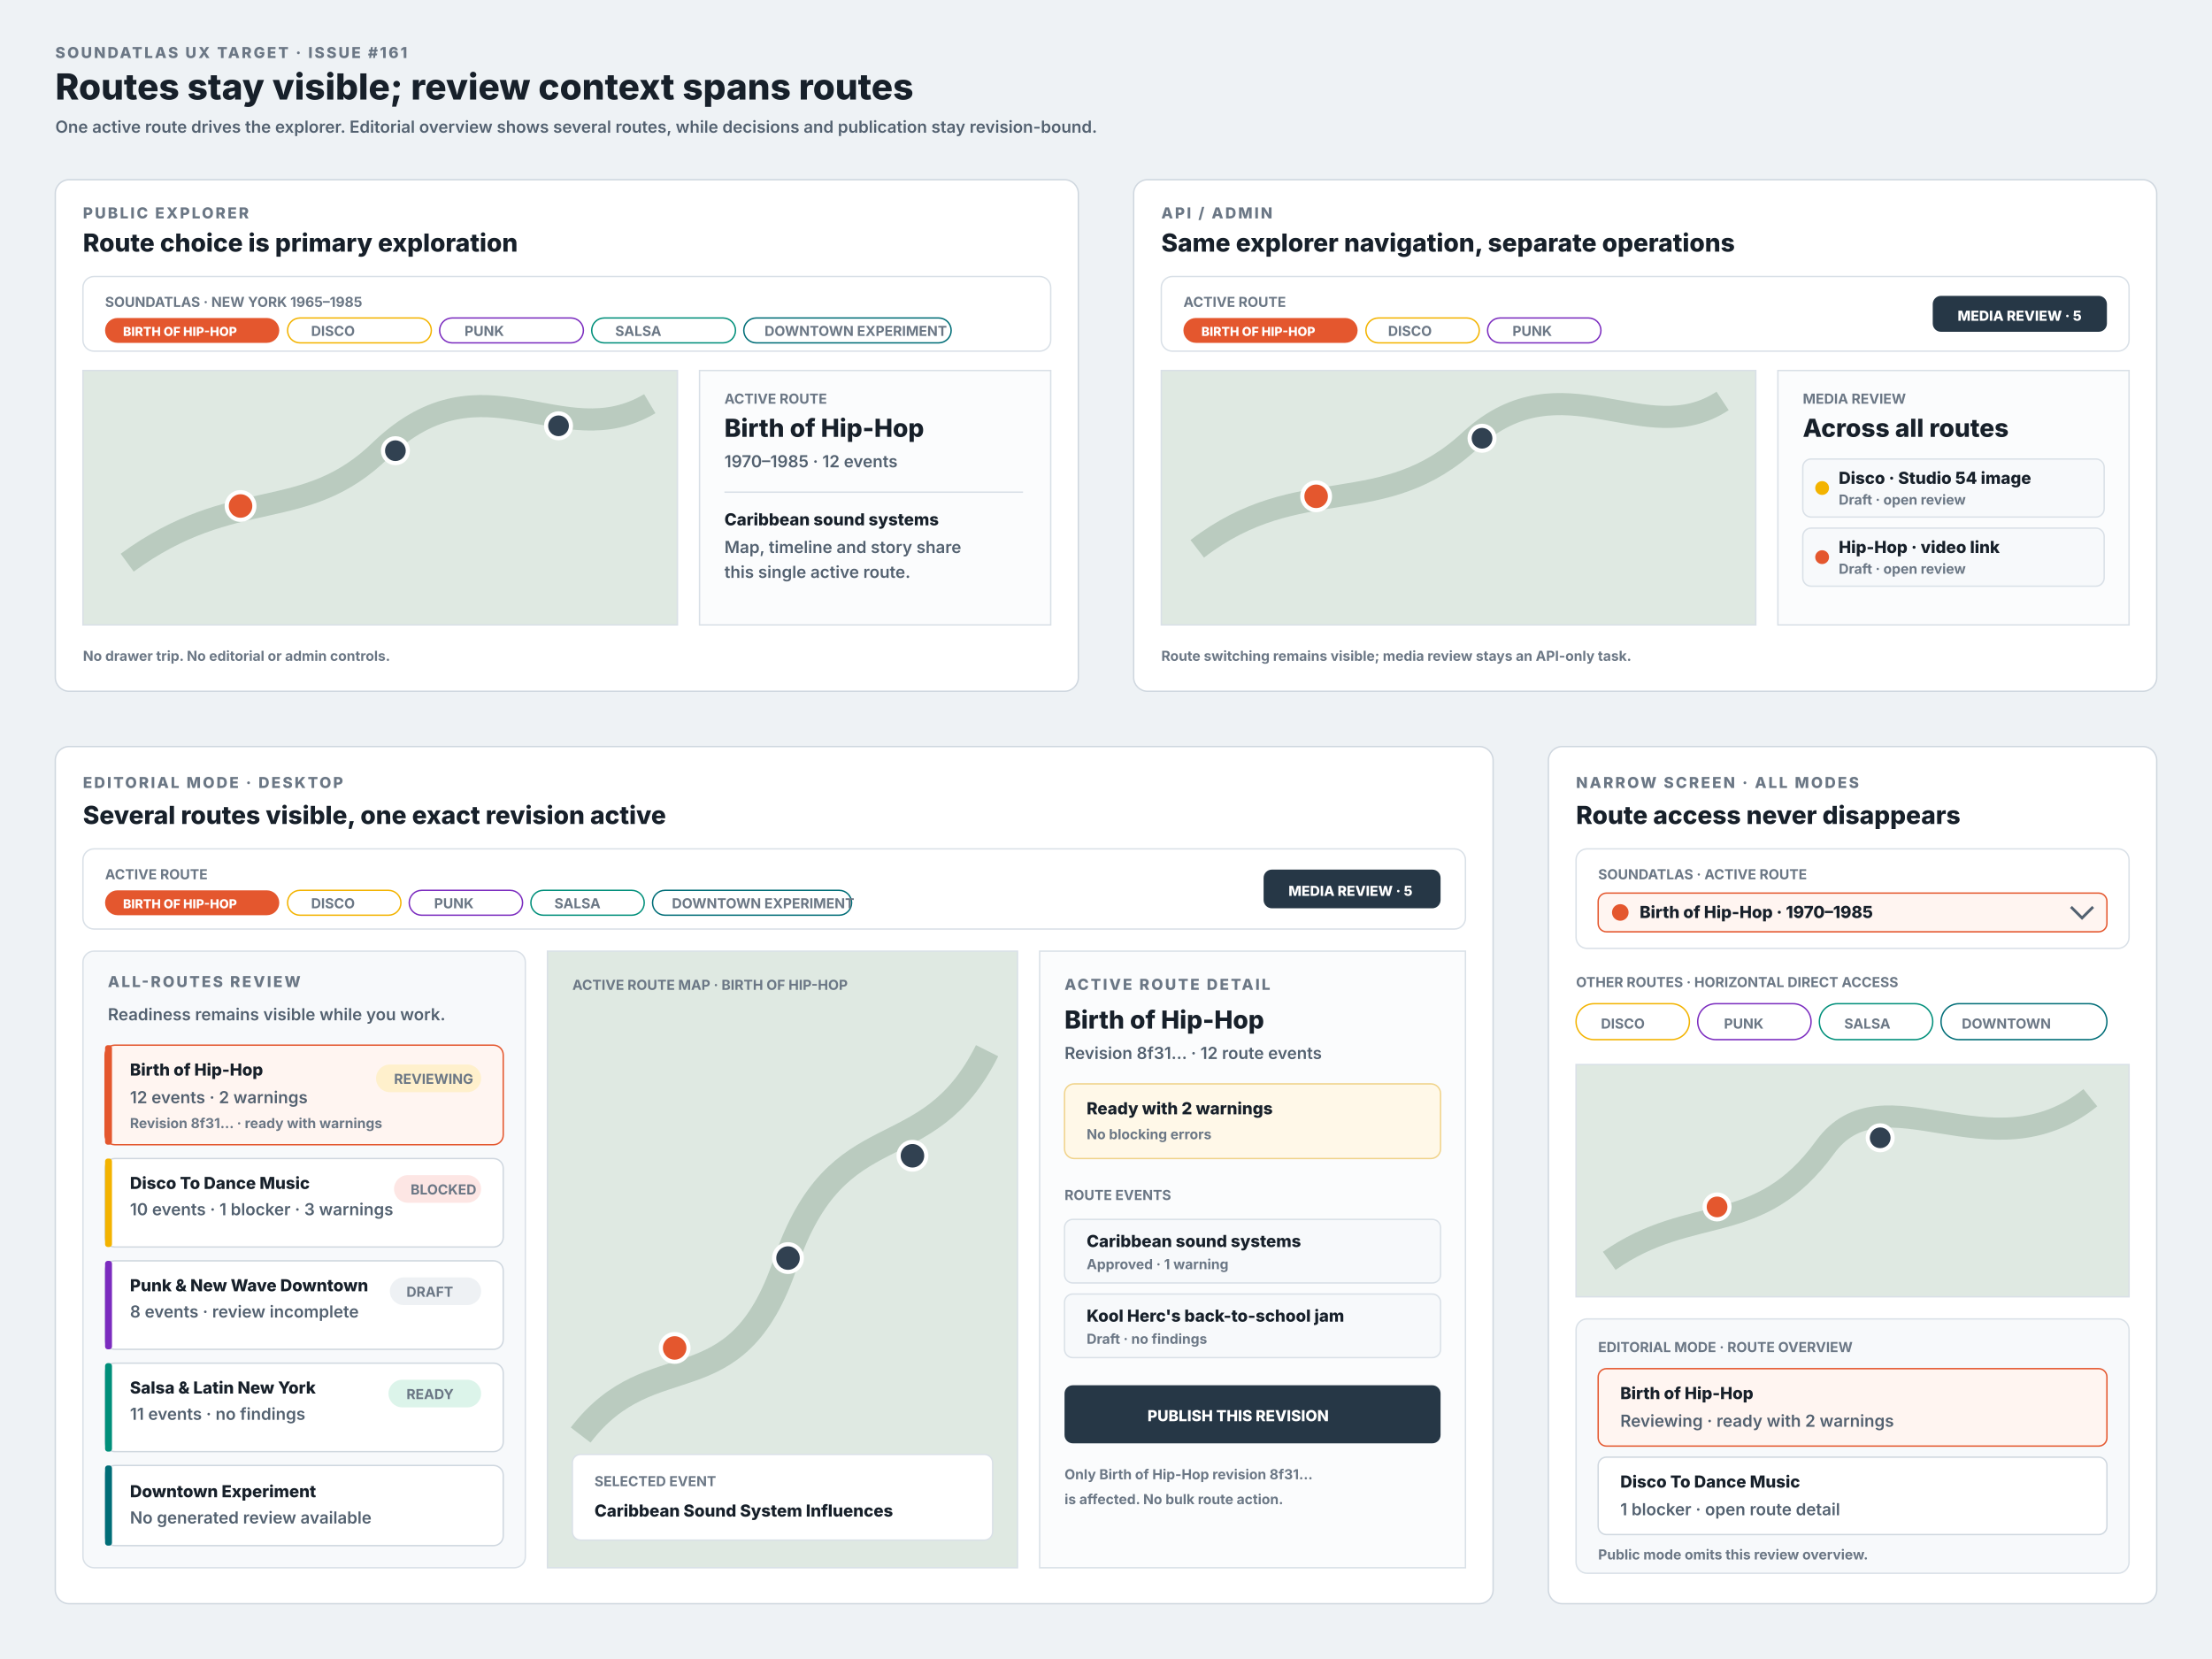
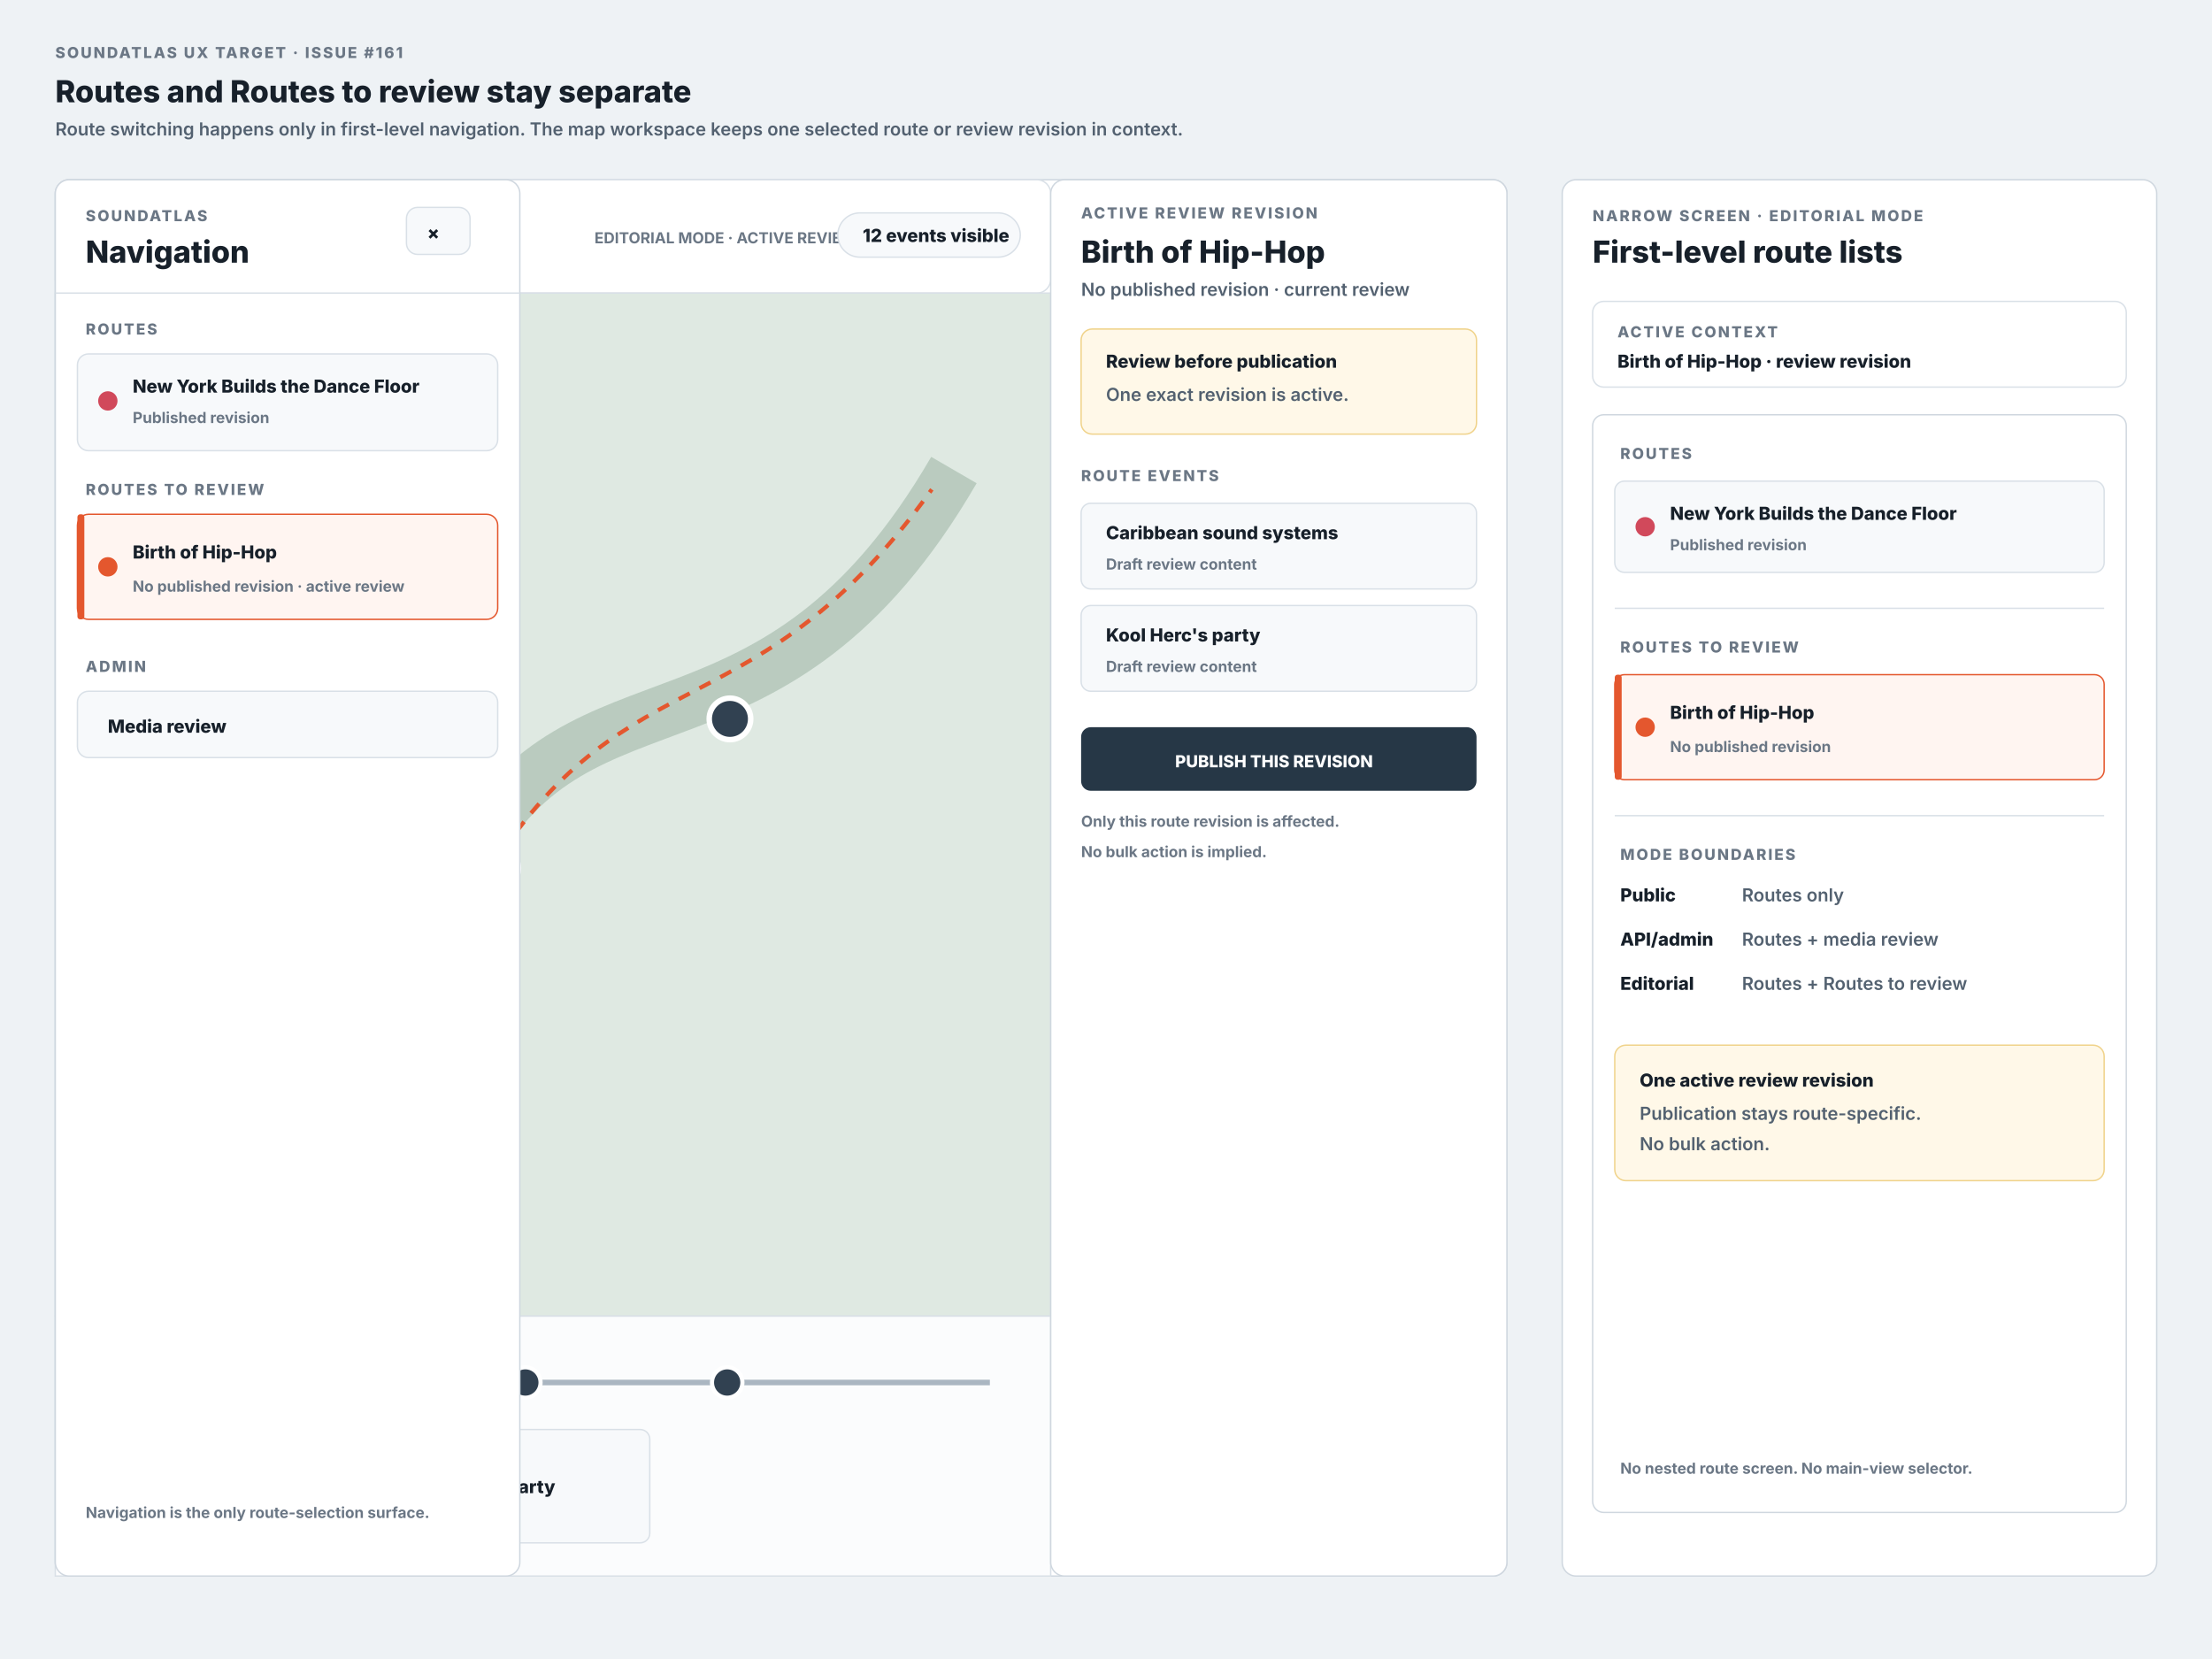
<svg xmlns="http://www.w3.org/2000/svg" width="1600" height="1200" viewBox="0 0 1600 1200" role="img" aria-labelledby="title desc">
  <defs>
    <style>
      .ui { font-family: Inter, Arial, sans-serif; fill: #17202a; }
-       .label { font: 800 11px Inter, Arial, sans-serif; letter-spacing: 1.4px; fill: #6b7785; }
-       .title { font: 800 18px Inter, Arial, sans-serif; fill: #17202a; }
-       .body { font: 600 12px Inter, Arial, sans-serif; fill: #536170; }
-       .small { font: 700 10px Inter, Arial, sans-serif; fill: #6b7785; }
-       .strong { font: 800 12px Inter, Arial, sans-serif; fill: #17202a; }
-       .panel { fill: #ffffff; stroke: #cfd7df; }
+       .eyebrow { font: 800 11px Inter, Arial, sans-serif; letter-spacing: 1.3px; fill: #6b7785; }
+       .title { font: 800 22px Inter, Arial, sans-serif; fill: #17202a; }
+       .body { font: 600 13px Inter, Arial, sans-serif; fill: #536170; }
+       .small { font: 700 11px Inter, Arial, sans-serif; fill: #6b7785; }
+       .strong { font: 800 13px Inter, Arial, sans-serif; fill: #17202a; }
+       .panel { fill: #fff; stroke: #cfd7df; }
      .soft { fill: #f7f9fb; stroke: #d9e0e7; }
      .active { fill: #fff5f1; stroke: #e4572e; }
+       .divider { stroke: #d9e0e7; }
    </style>
  </defs>
  <rect width="1600" height="1200" fill="#eef2f5" />
-   <text x="40" y="42" class="label">SOUNDATLAS UX TARGET · ISSUE #161</text>
-   <text x="40" y="72" class="ui" font-size="26" font-weight="800">Routes stay visible; review context spans routes</text>
-   <text x="40" y="96" class="body">One active route drives the explorer. Editorial overview shows several routes, while decisions and publication stay revision-bound.</text>
-   <g aria-label="Public explorer state">
-     <rect x="40" y="130" width="740" height="370" rx="10" class="panel" />
-     <text x="60" y="158" class="label">PUBLIC EXPLORER</text>
-     <text x="60" y="182" class="title">Route choice is primary exploration</text>
-     <rect x="60" y="200" width="700" height="54" rx="8" fill="#ffffff" stroke="#d9e0e7" />
-     <text x="76" y="222" class="small">SOUNDATLAS · NEW YORK 1965–1985</text>
-     <rect x="76" y="230" width="126" height="18" rx="9" fill="#e4572e" />
-     <text x="89" y="243" font-family="Inter, Arial, sans-serif" font-size="9" font-weight="800" fill="#ffffff">BIRTH OF HIP-HOP</text>
-     <rect x="208" y="230" width="104" height="18" rx="9" fill="#ffffff" stroke="#f3b300" />
-     <text x="225" y="243" class="small">DISCO</text>
-     <rect x="318" y="230" width="104" height="18" rx="9" fill="#ffffff" stroke="#7b2cbf" />
-     <text x="336" y="243" class="small">PUNK</text>
-     <rect x="428" y="230" width="104" height="18" rx="9" fill="#ffffff" stroke="#008f7a" />
-     <text x="445" y="243" class="small">SALSA</text>
-     <rect x="538" y="230" width="150" height="18" rx="9" fill="#ffffff" stroke="#006d77" />
-     <text x="553" y="243" class="small">DOWNTOWN EXPERIMENT</text>
-     <rect x="60" y="268" width="430" height="184" fill="#dfe9e2" stroke="#d9e0e7" />
-     <path d="M92 407 C170 350 220 380 276 325 C350 255 406 330 470 292" fill="none" stroke="#9ab3a2" stroke-width="16" opacity=".55" />
-     <circle cx="174" cy="366" r="10" fill="#e4572e" stroke="#ffffff" stroke-width="3" />
-     <circle cx="286" cy="326" r="9" fill="#314151" stroke="#ffffff" stroke-width="3" />
-     <circle cx="404" cy="308" r="9" fill="#314151" stroke="#ffffff" stroke-width="3" />
-     <rect x="506" y="268" width="254" height="184" fill="#fbfcfd" stroke="#d9e0e7" />
-     <text x="524" y="292" class="small">ACTIVE ROUTE</text>
-     <text x="524" y="316" class="title">Birth of Hip-Hop</text>
-     <text x="524" y="338" class="body">1970–1985 · 12 events</text>
-     <line x1="524" y1="356" x2="740" y2="356" stroke="#d9e0e7" />
-     <text x="524" y="380" class="strong">Caribbean sound systems</text>
-     <text x="524" y="400" class="body">Map, timeline and story share</text>
-     <text x="524" y="418" class="body">this single active route.</text>
-     <text x="60" y="478" class="small">No drawer trip. No editorial or admin controls.</text>
+   <text x="40" y="42" class="eyebrow">SOUNDATLAS UX TARGET · ISSUE #161</text>
+   <text x="40" y="74" class="title">Routes and Routes to review stay separate</text>
+   <text x="40" y="98" class="body">Route switching happens only in first-level navigation. The map workspace keeps one selected route or review revision in context.</text>
+   <g aria-label="Editorial desktop navigation target">
+     <rect x="40" y="130" width="1050" height="1010" rx="10" class="panel" />
+     <rect x="40" y="130" width="720" height="82" rx="10" fill="#ffffff" stroke="#d9e0e7" />
+     <text x="62" y="158" class="eyebrow">SOUNDATLAS · NEW YORK 1965–1985</text>
+     <text x="62" y="188" class="title">Birth of Hip-Hop <tspan font-size="14">1970–1985</tspan>
+     </text>
+     <text x="430" y="176" class="small">EDITORIAL MODE · ACTIVE REVIEW</text>
+     <rect x="606" y="154" width="132" height="32" rx="16" class="soft" />
+     <text x="624" y="175" class="strong">12 events visible</text>
+     <rect x="40" y="212" width="720" height="740" fill="#dfe9e2" stroke="#d9e0e7" />
+     <path d="M105 822 C190 715 258 770 340 620 C420 472 560 564 690 340" fill="none" stroke="#9ab3a2" stroke-width="38" opacity=".55" />
+     <path d="M130 805 C220 720 282 749 356 627 C455 472 548 530 674 354" fill="none" stroke="#e4572e" stroke-width="3" stroke-dasharray="9 8" />
+     <circle cx="205" cy="745" r="17" fill="#e4572e" stroke="#fff" stroke-width="4" />
+     <circle cx="360" cy="628" r="15" fill="#314151" stroke="#fff" stroke-width="4" />
+     <circle cx="528" cy="520" r="15" fill="#314151" stroke="#fff" stroke-width="4" />
+     <rect x="64" y="808" width="268" height="88" rx="8" fill="#fff" stroke="#cfd7df" />
+     <text x="82" y="834" class="eyebrow">SELECTED EVENT</text>
+     <text x="82" y="860" class="strong">Caribbean sound systems</text>
+     <text x="82" y="880" class="body">South Bronx · 1967–1972</text>
+     <rect x="40" y="952" width="720" height="188" rx="0" fill="#fbfcfd" stroke="#d9e0e7" />
+     <line x1="84" y1="1000" x2="716" y2="1000" stroke="#aab6c1" stroke-width="4" />
+     <circle cx="116" cy="1000" r="15" fill="#e4572e" stroke="#fff" stroke-width="4" />
+     <circle cx="242" cy="1000" r="11" fill="#314151" stroke="#fff" stroke-width="3" />
+     <circle cx="380" cy="1000" r="11" fill="#314151" stroke="#fff" stroke-width="3" />
+     <circle cx="526" cy="1000" r="11" fill="#314151" stroke="#fff" stroke-width="3" />
+     <rect x="64" y="1034" width="196" height="82" rx="7" class="active" />
+     <text x="80" y="1056" class="small">1967–1972</text>
+     <text x="80" y="1080" class="strong">Caribbean sound systems</text>
+     <text x="80" y="1100" class="small">SELECTED</text>
+     <rect x="274" y="1034" width="196" height="82" rx="7" class="soft" />
+     <text x="290" y="1056" class="small">1973</text>
+     <text x="290" y="1080" class="strong">Kool Herc's party</text>
+     <rect x="760" y="130" width="330" height="1010" rx="10" fill="#fff" stroke="#cfd7df" />
+     <text x="782" y="158" class="eyebrow">ACTIVE REVIEW REVISION</text>
+     <text x="782" y="190" class="title">Birth of Hip-Hop</text>
+     <text x="782" y="214" class="body">No published revision · current review</text>
+     <rect x="782" y="238" width="286" height="76" rx="8" fill="#fff8e8" stroke="#f0d38b" />
+     <text x="800" y="266" class="strong">Review before publication</text>
+     <text x="800" y="290" class="body">One exact revision is active.</text>
+     <text x="782" y="348" class="eyebrow">ROUTE EVENTS</text>
+     <rect x="782" y="364" width="286" height="62" rx="7" class="soft" />
+     <text x="800" y="390" class="strong">Caribbean sound systems</text>
+     <text x="800" y="412" class="small">Draft review content</text>
+     <rect x="782" y="438" width="286" height="62" rx="7" class="soft" />
+     <text x="800" y="464" class="strong">Kool Herc's party</text>
+     <text x="800" y="486" class="small">Draft review content</text>
+     <rect x="782" y="526" width="286" height="46" rx="7" fill="#263746" />
+     <text x="850" y="555" font-family="Inter, Arial, sans-serif" font-size="12" font-weight="800" fill="#fff">PUBLISH THIS REVISION</text>
+     <text x="782" y="598" class="small">Only this route revision is affected.</text>
+     <text x="782" y="620" class="small">No bulk action is implied.</text>
+     <rect x="40" y="130" width="336" height="1010" rx="10" fill="#fff" stroke="#cfd7df" />
+     <text x="62" y="160" class="eyebrow">SOUNDATLAS</text>
+     <text x="62" y="190" class="title">Navigation</text>
+     <rect x="294" y="150" width="46" height="34" rx="8" class="soft" />
+     <text x="309" y="173" class="strong">×</text>
+     <line x1="40" y1="212" x2="376" y2="212" class="divider" />
+     <text x="62" y="242" class="eyebrow">ROUTES</text>
+     <rect x="56" y="256" width="304" height="70" rx="8" class="soft" />
+     <circle cx="78" cy="290" r="7" fill="#d1495b" />
+     <text x="96" y="284" class="strong">New York Builds the Dance Floor</text>
+     <text x="96" y="306" class="small">Published revision</text>
+     <text x="62" y="358" class="eyebrow">ROUTES TO REVIEW</text>
+     <rect x="56" y="372" width="304" height="76" rx="8" class="active" />
+     <rect x="56" y="372" width="5" height="76" rx="2" fill="#e4572e" />
+     <circle cx="78" cy="410" r="7" fill="#e4572e" />
+     <text x="96" y="404" class="strong">Birth of Hip-Hop</text>
+     <text x="96" y="428" class="small">No published revision · active review</text>
+     <text x="62" y="486" class="eyebrow">ADMIN</text>
+     <rect x="56" y="500" width="304" height="48" rx="8" class="soft" />
+     <text x="78" y="530" class="strong">Media review</text>
+     <text x="62" y="1098" class="small">Navigation is the only route-selection surface.</text>
  </g>
-   <g aria-label="API admin state">
-     <rect x="820" y="130" width="740" height="370" rx="10" class="panel" />
-     <text x="840" y="158" class="label">API / ADMIN</text>
-     <text x="840" y="182" class="title">Same explorer navigation, separate operations</text>
-     <rect x="840" y="200" width="700" height="54" rx="8" fill="#ffffff" stroke="#d9e0e7" />
-     <text x="856" y="222" class="small">ACTIVE ROUTE</text>
-     <rect x="856" y="230" width="126" height="18" rx="9" fill="#e4572e" />
-     <text x="869" y="243" font-family="Inter, Arial, sans-serif" font-size="9" font-weight="800" fill="#ffffff">BIRTH OF HIP-HOP</text>
-     <rect x="988" y="230" width="82" height="18" rx="9" fill="#ffffff" stroke="#f3b300" />
-     <text x="1004" y="243" class="small">DISCO</text>
-     <rect x="1076" y="230" width="82" height="18" rx="9" fill="#ffffff" stroke="#7b2cbf" />
-     <text x="1094" y="243" class="small">PUNK</text>
-     <rect x="1398" y="214" width="126" height="26" rx="6" fill="#263746" />
-     <text x="1416" y="232" font-family="Inter, Arial, sans-serif" font-size="10" font-weight="800" fill="#ffffff">MEDIA REVIEW · 5</text>
-     <rect x="840" y="268" width="430" height="184" fill="#dfe9e2" stroke="#d9e0e7" />
-     <path d="M866 397 C940 340 1000 378 1064 318 C1130 258 1190 327 1246 290" fill="none" stroke="#9ab3a2" stroke-width="16" opacity=".55" />
-     <circle cx="952" cy="359" r="10" fill="#e4572e" stroke="#ffffff" stroke-width="3" />
-     <circle cx="1072" cy="317" r="9" fill="#314151" stroke="#ffffff" stroke-width="3" />
-     <rect x="1286" y="268" width="254" height="184" fill="#fbfcfd" stroke="#d9e0e7" />
-     <text x="1304" y="292" class="small">MEDIA REVIEW</text>
-     <text x="1304" y="316" class="title">Across all routes</text>
-     <rect x="1304" y="332" width="218" height="42" rx="6" class="soft" />
-     <circle cx="1318" cy="353" r="5" fill="#f3b300" />
-     <text x="1330" y="350" class="strong">Disco · Studio 54 image</text>
-     <text x="1330" y="365" class="small">Draft · open review</text>
-     <rect x="1304" y="382" width="218" height="42" rx="6" class="soft" />
-     <circle cx="1318" cy="403" r="5" fill="#e4572e" />
-     <text x="1330" y="400" class="strong">Hip-Hop · video link</text>
-     <text x="1330" y="415" class="small">Draft · open review</text>
-     <text x="840" y="478" class="small">Route switching remains visible; media review stays an API-only task.</text>
-   </g>
-   <g aria-label="Editorial multi-route state">
-     <rect x="40" y="540" width="1040" height="620" rx="10" class="panel" />
-     <text x="60" y="570" class="label">EDITORIAL MODE · DESKTOP</text>
-     <text x="60" y="596" class="title">Several routes visible, one exact revision active</text>
-     <rect x="60" y="614" width="1000" height="58" rx="8" fill="#ffffff" stroke="#d9e0e7" />
-     <text x="76" y="636" class="small">ACTIVE ROUTE</text>
-     <rect x="76" y="644" width="126" height="18" rx="9" fill="#e4572e" />
-     <text x="89" y="657" font-family="Inter, Arial, sans-serif" font-size="9" font-weight="800" fill="#ffffff">BIRTH OF HIP-HOP</text>
-     <rect x="208" y="644" width="82" height="18" rx="9" fill="#ffffff" stroke="#f3b300" />
-     <text x="225" y="657" class="small">DISCO</text>
-     <rect x="296" y="644" width="82" height="18" rx="9" fill="#ffffff" stroke="#7b2cbf" />
-     <text x="314" y="657" class="small">PUNK</text>
-     <rect x="384" y="644" width="82" height="18" rx="9" fill="#ffffff" stroke="#008f7a" />
-     <text x="401" y="657" class="small">SALSA</text>
-     <rect x="472" y="644" width="144" height="18" rx="9" fill="#ffffff" stroke="#006d77" />
-     <text x="486" y="657" class="small">DOWNTOWN EXPERIMENT</text>
-     <rect x="914" y="629" width="128" height="28" rx="6" fill="#263746" />
-     <text x="932" y="648" font-family="Inter, Arial, sans-serif" font-size="10" font-weight="800" fill="#ffffff">MEDIA REVIEW · 5</text>
-     <rect x="60" y="688" width="320" height="446" rx="8" fill="#f7f9fb" stroke="#d9e0e7" />
-     <text x="78" y="714" class="label">ALL-ROUTES REVIEW</text>
-     <text x="78" y="738" class="body">Readiness remains visible while you work.</text>
-     <rect x="76" y="756" width="288" height="72" rx="7" class="active" />
-     <rect x="76" y="756" width="5" height="72" rx="2" fill="#e4572e" />
-     <text x="94" y="778" class="strong">Birth of Hip-Hop</text>
-     <text x="94" y="798" class="body">12 events · 2 warnings</text>
-     <rect x="272" y="770" width="76" height="20" rx="10" fill="#fff0cc" />
-     <text x="285" y="784" class="small">REVIEWING</text>
-     <text x="94" y="816" class="small">Revision 8f31… · ready with warnings</text>
-     <rect x="76" y="838" width="288" height="64" rx="7" class="panel" />
-     <rect x="76" y="838" width="5" height="64" rx="2" fill="#f3b300" />
-     <text x="94" y="860" class="strong">Disco To Dance Music</text>
-     <text x="94" y="879" class="body">10 events · 1 blocker · 3 warnings</text>
-     <rect x="285" y="850" width="63" height="20" rx="10" fill="#fde6e4" />
-     <text x="297" y="864" class="small">BLOCKED</text>
-     <rect x="76" y="912" width="288" height="64" rx="7" class="panel" />
-     <rect x="76" y="912" width="5" height="64" rx="2" fill="#7b2cbf" />
-     <text x="94" y="934" class="strong">Punk &amp; New Wave Downtown</text>
-     <text x="94" y="953" class="body">8 events · review incomplete</text>
-     <rect x="282" y="924" width="66" height="20" rx="10" fill="#eef1f4" />
-     <text x="294" y="938" class="small">DRAFT</text>
-     <rect x="76" y="986" width="288" height="64" rx="7" class="panel" />
-     <rect x="76" y="986" width="5" height="64" rx="2" fill="#008f7a" />
-     <text x="94" y="1008" class="strong">Salsa &amp; Latin New York</text>
-     <text x="94" y="1027" class="body">11 events · no findings</text>
-     <rect x="281" y="998" width="67" height="20" rx="10" fill="#dcf4ea" />
-     <text x="294" y="1012" class="small">READY</text>
-     <rect x="76" y="1060" width="288" height="58" rx="7" class="panel" />
-     <rect x="76" y="1060" width="5" height="58" rx="2" fill="#006d77" />
-     <text x="94" y="1083" class="strong">Downtown Experiment</text>
-     <text x="94" y="1102" class="body">No generated review available</text>
-     <rect x="396" y="688" width="340" height="446" fill="#dfe9e2" stroke="#d9e0e7" />
-     <text x="414" y="716" class="small">ACTIVE ROUTE MAP · BIRTH OF HIP-HOP</text>
-     <path d="M420 1038 C472 970 532 1020 568 914 C606 802 670 848 714 760" fill="none" stroke="#9ab3a2" stroke-width="18" opacity=".55" />
-     <circle cx="488" cy="975" r="10" fill="#e4572e" stroke="#ffffff" stroke-width="3" />
-     <circle cx="570" cy="910" r="10" fill="#314151" stroke="#ffffff" stroke-width="3" />
-     <circle cx="660" cy="836" r="10" fill="#314151" stroke="#ffffff" stroke-width="3" />
-     <rect x="414" y="1052" width="304" height="62" rx="6" fill="#ffffff" stroke="#d9e0e7" />
-     <text x="430" y="1075" class="small">SELECTED EVENT</text>
-     <text x="430" y="1097" class="strong">Caribbean Sound System Influences</text>
-     <rect x="752" y="688" width="308" height="446" fill="#fbfcfd" stroke="#d9e0e7" />
-     <text x="770" y="716" class="label">ACTIVE ROUTE DETAIL</text>
-     <text x="770" y="744" class="title">Birth of Hip-Hop</text>
-     <text x="770" y="766" class="body">Revision 8f31… · 12 route events</text>
-     <rect x="770" y="784" width="272" height="54" rx="7" fill="#fff8e8" stroke="#f0d38b" />
-     <text x="786" y="806" class="strong">Ready with 2 warnings</text>
-     <text x="786" y="824" class="small">No blocking errors</text>
-     <text x="770" y="868" class="small">ROUTE EVENTS</text>
-     <rect x="770" y="882" width="272" height="46" rx="6" class="soft" />
-     <text x="786" y="902" class="strong">Caribbean sound systems</text>
-     <text x="786" y="918" class="small">Approved · 1 warning</text>
-     <rect x="770" y="936" width="272" height="46" rx="6" class="soft" />
-     <text x="786" y="956" class="strong">Kool Herc's back-to-school jam</text>
-     <text x="786" y="972" class="small">Draft · no findings</text>
-     <rect x="770" y="1002" width="272" height="42" rx="6" fill="#263746" />
-     <text x="830" y="1028" font-family="Inter, Arial, sans-serif" font-size="11" font-weight="800" fill="#ffffff">PUBLISH THIS REVISION</text>
-     <text x="770" y="1070" class="small">Only Birth of Hip-Hop revision 8f31…</text>
-     <text x="770" y="1088" class="small">is affected. No bulk route action.</text>
-   </g>
-   <g aria-label="Narrow-screen state">
-     <rect x="1120" y="540" width="440" height="620" rx="10" class="panel" />
-     <text x="1140" y="570" class="label">NARROW SCREEN · ALL MODES</text>
-     <text x="1140" y="596" class="title">Route access never disappears</text>
-     <rect x="1140" y="614" width="400" height="72" rx="8" fill="#ffffff" stroke="#d9e0e7" />
-     <text x="1156" y="636" class="small">SOUNDATLAS · ACTIVE ROUTE</text>
-     <rect x="1156" y="646" width="368" height="28" rx="6" class="active" />
-     <circle cx="1172" cy="660" r="6" fill="#e4572e" />
-     <text x="1186" y="664" class="strong">Birth of Hip-Hop · 1970–1985</text>
-     <path d="M1498 656 l8 8 l8 -8" fill="none" stroke="#536170" stroke-width="2" />
-     <text x="1140" y="714" class="small">OTHER ROUTES · HORIZONTAL DIRECT ACCESS</text>
-     <rect x="1140" y="726" width="82" height="26" rx="13" fill="#ffffff" stroke="#f3b300" />
-     <text x="1158" y="744" class="small">DISCO</text>
-     <rect x="1228" y="726" width="82" height="26" rx="13" fill="#ffffff" stroke="#7b2cbf" />
-     <text x="1247" y="744" class="small">PUNK</text>
-     <rect x="1316" y="726" width="82" height="26" rx="13" fill="#ffffff" stroke="#008f7a" />
-     <text x="1334" y="744" class="small">SALSA</text>
-     <rect x="1404" y="726" width="120" height="26" rx="13" fill="#ffffff" stroke="#006d77" />
-     <text x="1419" y="744" class="small">DOWNTOWN</text>
-     <rect x="1140" y="770" width="400" height="168" fill="#dfe9e2" stroke="#d9e0e7" />
-     <path d="M1164 912 C1224 870 1272 896 1320 830 C1362 772 1440 852 1512 794" fill="none" stroke="#9ab3a2" stroke-width="16" opacity=".55" />
-     <circle cx="1242" cy="873" r="9" fill="#e4572e" stroke="#ffffff" stroke-width="3" />
-     <circle cx="1360" cy="823" r="9" fill="#314151" stroke="#ffffff" stroke-width="3" />
-     <rect x="1140" y="954" width="400" height="184" rx="8" fill="#f7f9fb" stroke="#d9e0e7" />
-     <text x="1156" y="978" class="small">EDITORIAL MODE · ROUTE OVERVIEW</text>
-     <rect x="1156" y="990" width="368" height="56" rx="6" class="active" />
-     <text x="1172" y="1012" class="strong">Birth of Hip-Hop</text>
-     <text x="1172" y="1032" class="body">Reviewing · ready with 2 warnings</text>
-     <rect x="1156" y="1054" width="368" height="56" rx="6" class="panel" />
-     <text x="1172" y="1076" class="strong">Disco To Dance Music</text>
-     <text x="1172" y="1096" class="body">1 blocker · open route detail</text>
-     <text x="1156" y="1128" class="small">Public mode omits this review overview.</text>
+   <g aria-label="Narrow-screen navigation target">
+     <rect x="1130" y="130" width="430" height="1010" rx="10" class="panel" />
+     <text x="1152" y="160" class="eyebrow">NARROW SCREEN · EDITORIAL MODE</text>
+     <text x="1152" y="190" class="title">First-level route lists</text>
+     <rect x="1152" y="218" width="386" height="62" rx="8" fill="#fff" stroke="#d9e0e7" />
+     <text x="1170" y="244" class="eyebrow">ACTIVE CONTEXT</text>
+     <text x="1170" y="266" class="strong">Birth of Hip-Hop · review revision</text>
+     <rect x="1152" y="300" width="386" height="794" rx="8" fill="#fff" stroke="#cfd7df" />
+     <text x="1172" y="332" class="eyebrow">ROUTES</text>
+     <rect x="1168" y="348" width="354" height="66" rx="7" class="soft" />
+     <circle cx="1190" cy="381" r="7" fill="#d1495b" />
+     <text x="1208" y="376" class="strong">New York Builds the Dance Floor</text>
+     <text x="1208" y="398" class="small">Published revision</text>
+     <line x1="1168" y1="440" x2="1522" y2="440" class="divider" />
+     <text x="1172" y="472" class="eyebrow">ROUTES TO REVIEW</text>
+     <rect x="1168" y="488" width="354" height="76" rx="7" class="active" />
+     <rect x="1168" y="488" width="5" height="76" rx="2" fill="#e4572e" />
+     <circle cx="1190" cy="526" r="7" fill="#e4572e" />
+     <text x="1208" y="520" class="strong">Birth of Hip-Hop</text>
+     <text x="1208" y="544" class="small">No published revision</text>
+     <line x1="1168" y1="590" x2="1522" y2="590" class="divider" />
+     <text x="1172" y="622" class="eyebrow">MODE BOUNDARIES</text>
+     <text x="1172" y="652" class="strong">Public</text>
+     <text x="1260" y="652" class="body">Routes only</text>
+     <text x="1172" y="684" class="strong">API/admin</text>
+     <text x="1260" y="684" class="body">Routes + media review</text>
+     <text x="1172" y="716" class="strong">Editorial</text>
+     <text x="1260" y="716" class="body">Routes + Routes to review</text>
+     <rect x="1168" y="756" width="354" height="98" rx="8" fill="#fff8e8" stroke="#f0d38b" />
+     <text x="1186" y="786" class="strong">One active review revision</text>
+     <text x="1186" y="810" class="body">Publication stays route-specific.</text>
+     <text x="1186" y="832" class="body">No bulk action.</text>
+     <text x="1172" y="1066" class="small">No nested route screen. No main-view selector.</text>
  </g>
</svg>
